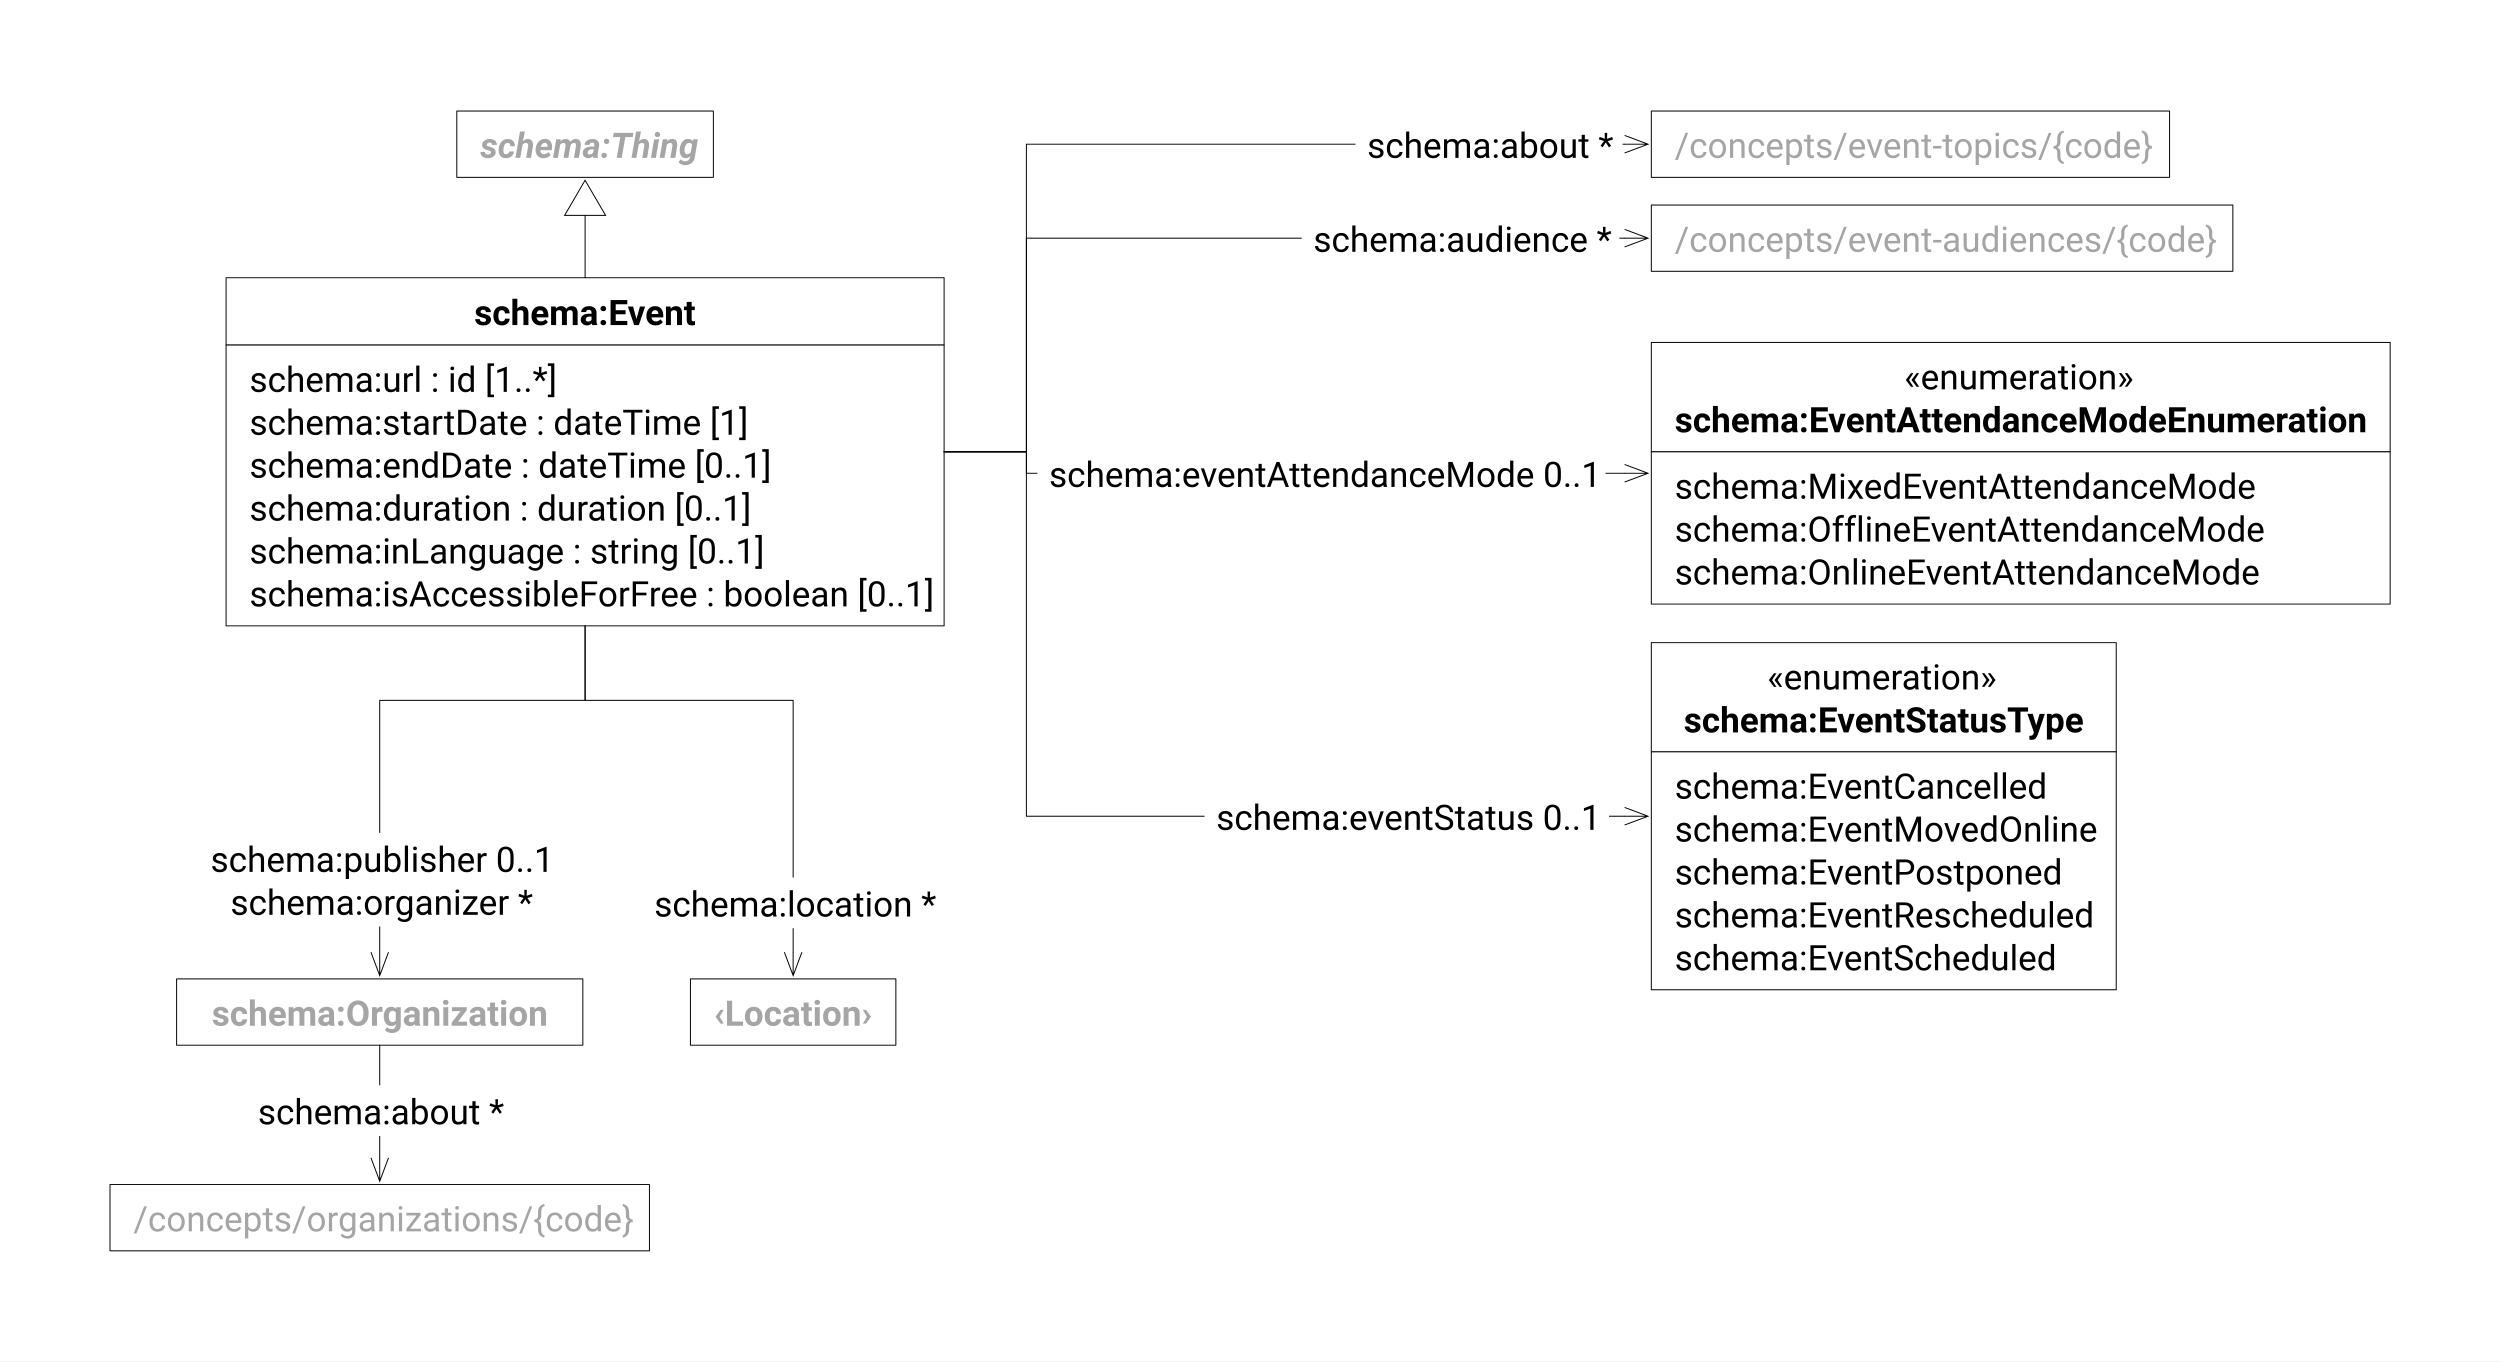
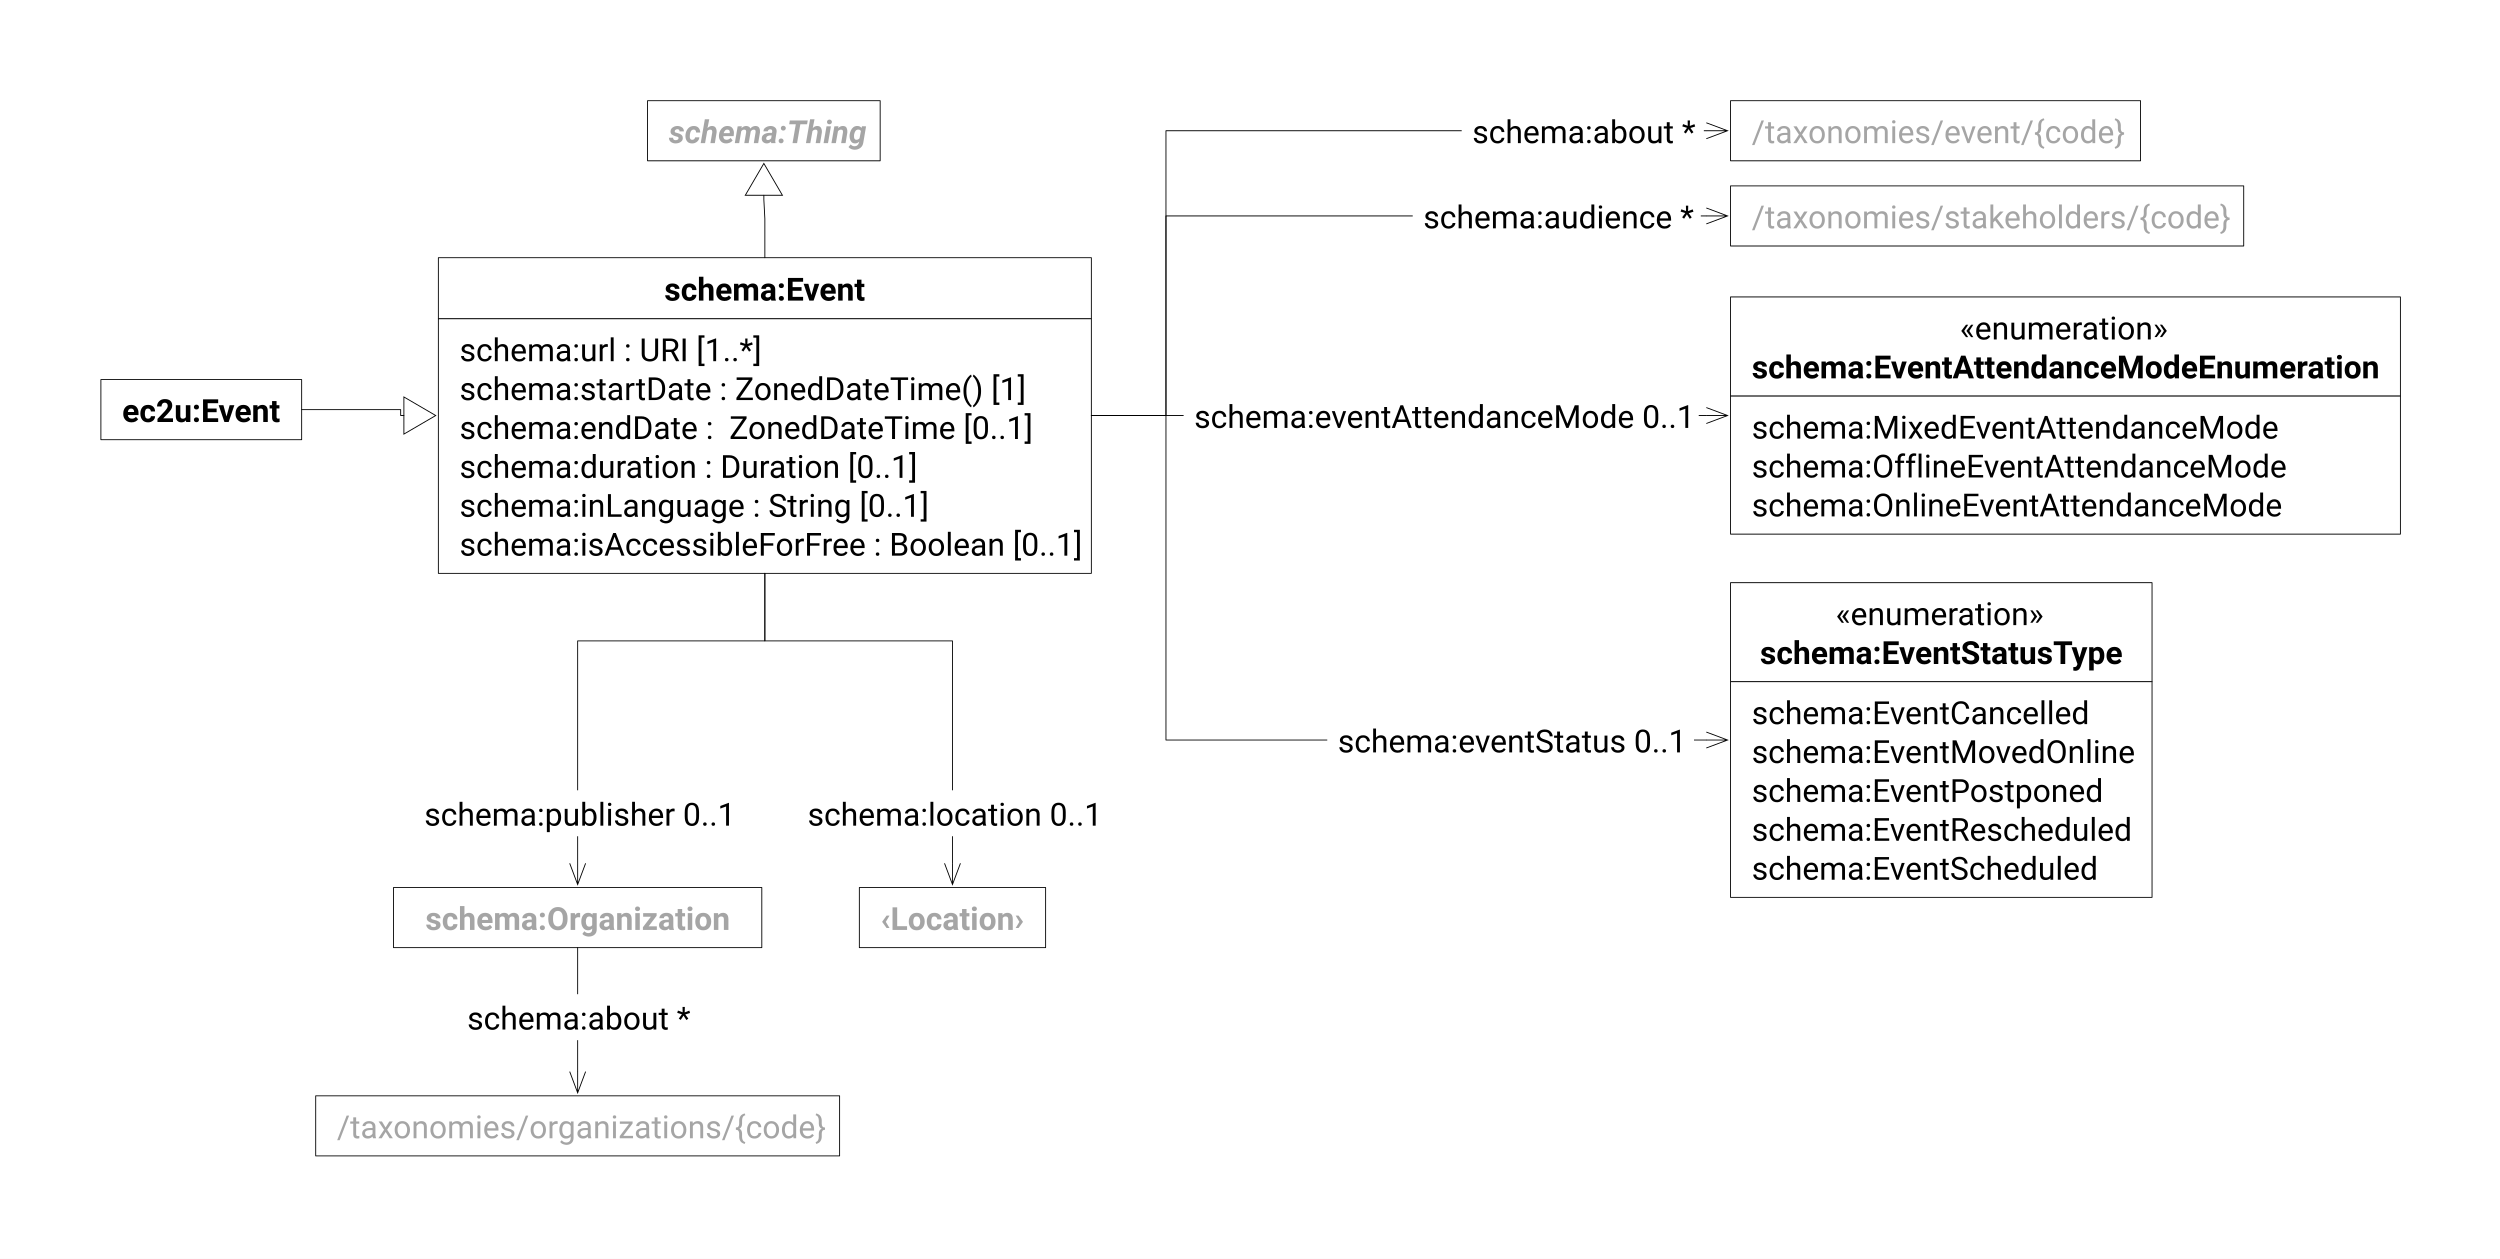
- <svg xmlns="http://www.w3.org/2000/svg" xmlns:xlink="http://www.w3.org/1999/xlink" version="1.1" viewBox="54 92 641 349" width="641" height="349">
+ <svg xmlns="http://www.w3.org/2000/svg" xmlns:xlink="http://www.w3.org/1999/xlink" version="1.1" viewBox="-12 92 707 356" width="707" height="356">
  <defs>
    <marker orient="auto" overflow="visible" markerUnits="strokeWidth" id="StickArrow_Marker" stroke-linejoin="miter" stroke-miterlimit="10" viewBox="-1 -10 26 20" markerWidth="26" markerHeight="20" color="black">
      <g>
        <path d="M 24 0 L 0 0 M 0 -9 L 24 0 L 0 9" fill="none" stroke="currentColor" stroke-width="1" />
      </g>
    </marker>
    <marker orient="auto" overflow="visible" markerUnits="strokeWidth" id="UMLInheritance_Marker" stroke-linejoin="miter" stroke-miterlimit="10" viewBox="-1 -22 38 44" markerWidth="38" markerHeight="44" color="black">
      <g>
        <path d="M 36 0 L 0 -21 L 0 21 Z" fill="none" stroke="currentColor" stroke-width="1" />
      </g>
    </marker>
  </defs>
-   <g id="events" stroke-dasharray="none" fill="none" stroke="none" fill-opacity="1" stroke-opacity="1">
-     <rect fill="white" x="54" y="92" width="641" height="349" />
+   <g id="events" stroke-dasharray="none" fill="none" fill-opacity="1" stroke="none" stroke-opacity="1">
+     <rect fill="white" x="-12" y="92" width="707" height="356" />
    <g id="events_Layer_1">
      <g id="Group_243">
        <g id="Graphic_245">
          <a xlink:href="https://schema.org/Event">
-             <rect x="111.969" y="163.213" width="184.099" height="17.261" fill="white" />
-             <rect x="111.969" y="163.213" width="184.099" height="17.261" stroke="black" stroke-linecap="round" stroke-linejoin="round" stroke-width=".25" />
-             <text transform="translate(175.5808 166.3436)" fill="black">
-               <tspan font-family="Roboto" font-weight="bold" font-size="9" fill="black" x="0" y="9">
-                                 schema:Event
-                             </tspan>
+             <rect x="111.969" y="164.881" width="184.666" height="17.261" fill="white" />
+             <rect x="111.969" y="164.881" width="184.666" height="17.261" stroke="black" stroke-linecap="round" stroke-linejoin="round" stroke-width=".25" />
+             <text transform="translate(175.8643 168.012)" fill="black">
+               <tspan font-family="Roboto" font-weight="bold" font-size="9" fill="black" x="0" y="9" xml:space="preserve">schema:Event</tspan>
            </text>
          </a>
        </g>
        <g id="Graphic_244">
-           <rect x="111.969" y="180.474" width="184.099" height="72" fill="white" />
-           <rect x="111.969" y="180.474" width="184.099" height="72" stroke="black" stroke-linecap="round" stroke-linejoin="round" stroke-width=".25" />
-           <text transform="translate(117.9685 183.4742)" fill="black">
-             <tspan font-family="Roboto" font-size="9" fill="black" x="0" y="9">schema:url : id [1..*]
-                         </tspan>
-             <tspan font-family="Roboto" font-size="9" fill="black" x="0" y="20">schema:startDate : dateTime
-                             [1]
-                         </tspan>
-             <tspan font-family="Roboto" font-size="9" fill="black" x="0" y="31">schema:endDate : dateTime
-                             [0..1]
-                         </tspan>
-             <tspan font-family="Roboto" font-size="9" fill="black" x="0" y="42">schema:duration : duration
-                             [0..1]
-                         </tspan>
-             <tspan font-family="Roboto" font-size="9" fill="black" x="0" y="53">schema:inLanguage : string
-                             [0..1]
-                         </tspan>
-             <tspan font-family="Roboto" font-size="9" fill="black" x="0" y="64">schema:isAccessibleForFree :
-                             boolean [0..1]
-                         </tspan>
+           <rect x="111.969" y="182.143" width="184.666" height="72" fill="white" />
+           <rect x="111.969" y="182.143" width="184.666" height="72" stroke="black" stroke-linecap="round" stroke-linejoin="round" stroke-width=".25" />
+           <text transform="translate(117.9685 185.1425)" fill="black">
+             <tspan font-family="Roboto" font-size="9" fill="black" x="0" y="9" xml:space="preserve">schema:url : URI [1..*]</tspan>
+             <tspan font-family="Roboto" font-size="9" fill="black" x="0" y="20" xml:space="preserve">schema:startDate : ZonedDateTime() [1]</tspan>
+             <tspan font-family="Roboto" font-size="9" fill="black" x="0" y="31" xml:space="preserve">schema:endDate :  ZonedDateTime [0..1]</tspan>
+             <tspan font-family="Roboto" font-size="9" fill="black" x="0" y="42" xml:space="preserve">schema:duration : Duration [0..1]</tspan>
+             <tspan font-family="Roboto" font-size="9" fill="black" x="0" y="53" xml:space="preserve">schema:inLanguage : String [0..1]</tspan>
+             <tspan font-family="Roboto" font-size="9" fill="black" x="0" y="64" xml:space="preserve">schema:isAccessibleForFree : Boolean [0..1]</tspan>
          </text>
        </g>
      </g>
      <g id="Group_241">
        <g id="Graphic_242">
          <a xlink:href="things.svg">
            <rect x="231.024" y="342.992" width="52.676" height="17" fill="white" />
            <rect x="231.024" y="342.992" width="52.676" height="17" stroke="black" stroke-linecap="round" stroke-linejoin="round" stroke-width=".25" />
            <text transform="translate(237.0236 345.9921)" fill="#a5a5a5">
-               <tspan font-family="Roboto" font-weight="bold" font-size="9" fill="#a5a5a5" x="0" y="9">
-                                 ‹Location›
-                             </tspan>
+               <tspan font-family="Roboto" font-weight="bold" font-size="9" fill="#a5a5a5" x="0" y="9" xml:space="preserve">‹Location›</tspan>
            </text>
          </a>
        </g>
      </g>
      <g id="Line_240">
-         <path d="M 204.018 252.474 L 204.018 271.574 L 257.361 271.574 L 257.361 336.142" marker-end="url(#StickArrow_Marker)" stroke="black" stroke-linecap="round" stroke-linejoin="round" stroke-width=".25" />
+         <path d="M 204.301 254.143 L 204.301 273.243 L 257.361 273.243 L 257.361 336.142" marker-end="url(#StickArrow_Marker)" stroke="black" stroke-linecap="round" stroke-linejoin="round" stroke-width=".25" />
      </g>
      <g id="Graphic_239">
-         <rect x="218.748" y="317.001" width="77.227" height="13" fill="white" />
-         <text transform="translate(221.7482 318.001)" fill="black">
-           <tspan font-family="Roboto" font-size="9" fill="black" x="0" y="9">schema:location *</tspan>
+         <rect x="213.391" y="315.491" width="87.94" height="13" fill="white" />
+         <text transform="translate(216.3913 316.4906)" fill="black">
+           <tspan font-family="Roboto" font-size="9" fill="black" x="0" y="9" xml:space="preserve">schema:location 0..1</tspan>
        </text>
      </g>
      <g id="Group_237">
        <g id="Graphic_238">
          <a xlink:href="things.svg">
            <rect x="171.125" y="120.472" width="65.785" height="17" fill="white" />
            <rect x="171.125" y="120.472" width="65.785" height="17" stroke="black" stroke-linecap="round" stroke-linejoin="round" stroke-width=".25" />
            <text transform="translate(177.1255 123.4724)" fill="#a5a5a5">
-               <tspan font-family="Roboto" font-style="italic" font-weight="bold" font-size="9" fill="#a5a5a5" x="0" y="9">schema:Thing
-                             </tspan>
+               <tspan font-family="Roboto" font-style="italic" font-weight="bold" font-size="9" fill="#a5a5a5" x="0" y="9" xml:space="preserve">schema:Thing</tspan>
            </text>
          </a>
        </g>
      </g>
      <g id="Group_234">
        <g id="Graphic_236">
          <a xlink:href="https://schema.org/EventStatusType">
            <rect x="477.397" y="256.78" width="119.2" height="28" fill="white" />
            <rect x="477.397" y="256.78" width="119.2" height="28" stroke="black" stroke-linecap="round" stroke-linejoin="round" stroke-width=".25" />
            <text transform="translate(485.7104 259.7805)" fill="black">
-               <tspan font-family="Roboto" font-size="9" fill="black" x="21.412" y="9">«enumeration»
-                             </tspan>
-               <tspan font-family="Roboto" font-weight="bold" font-size="9" fill="black" x="0" y="20">
-                                 schema:EventStatusType
-                             </tspan>
+               <tspan font-family="Roboto" font-size="9" fill="black" x="21.412" y="9" xml:space="preserve">«enumeration»</tspan>
+               <tspan font-family="Roboto" font-weight="bold" font-size="9" fill="black" x="0" y="20" xml:space="preserve">schema:EventStatusType</tspan>
            </text>
          </a>
        </g>
        <g id="Graphic_235">
          <rect x="477.397" y="284.78" width="119.2" height="61" fill="white" />
          <rect x="477.397" y="284.78" width="119.2" height="61" stroke="black" stroke-linecap="round" stroke-linejoin="round" stroke-width=".25" />
          <text transform="translate(483.3967 287.7805)" fill="black">
-             <tspan font-family="Roboto" font-size="9" fill="black" x="0" y="9">schema:EventCancelled</tspan>
-             <tspan font-family="Roboto" font-size="9" fill="black" x="0" y="20">schema:EventMovedOnline
-                         </tspan>
-             <tspan font-family="Roboto" font-size="9" fill="black" x="0" y="31">schema:EventPostponed
-                         </tspan>
-             <tspan font-family="Roboto" font-size="9" fill="black" x="0" y="42">schema:EventRescheduled
-                         </tspan>
-             <tspan font-family="Roboto" font-size="9" fill="black" x="0" y="53">schema:EventScheduled
-                         </tspan>
+             <tspan font-family="Roboto" font-size="9" fill="black" x="0" y="9" xml:space="preserve">schema:EventCancelled</tspan>
+             <tspan font-family="Roboto" font-size="9" fill="black" x="0" y="20" xml:space="preserve">schema:EventMovedOnline</tspan>
+             <tspan font-family="Roboto" font-size="9" fill="black" x="0" y="31" xml:space="preserve">schema:EventPostponed</tspan>
+             <tspan font-family="Roboto" font-size="9" fill="black" x="0" y="42" xml:space="preserve">schema:EventRescheduled</tspan>
+             <tspan font-family="Roboto" font-size="9" fill="black" x="0" y="53" xml:space="preserve">schema:EventScheduled</tspan>
          </text>
        </g>
      </g>
      <g id="Line_233">
-         <path d="M 296.067 207.844 L 317.167 207.844 L 317.167 301.28 L 470.547 301.28" marker-end="url(#StickArrow_Marker)" stroke="black" stroke-linecap="round" stroke-linejoin="round" stroke-width=".25" />
+         <path d="M 296.634 209.512 L 317.734 209.512 L 317.734 301.28 L 470.547 301.28" marker-end="url(#StickArrow_Marker)" stroke="black" stroke-linecap="round" stroke-linejoin="round" stroke-width=".25" />
      </g>
      <g id="Graphic_232">
-         <rect x="362.839" y="294.78" width="103.712" height="13" fill="white" />
-         <text transform="translate(365.8386 295.7804)" fill="black">
-           <tspan font-family="Roboto" font-size="9" fill="black" x="0" y="9">schema:eventStatus 0..1</tspan>
+         <rect x="363.349" y="294.78" width="103.712" height="13" fill="white" />
+         <text transform="translate(366.3487 295.7804)" fill="black">
+           <tspan font-family="Roboto" font-size="9" fill="black" x="0" y="9" xml:space="preserve">schema:eventStatus 0..1</tspan>
        </text>
      </g>
      <g id="Line_231">
-         <line x1="204.018" y1="163.213" x2="204.018" y2="147.222" marker-end="url(#UMLInheritance_Marker)" stroke="black" stroke-linecap="round" stroke-linejoin="round" stroke-width=".25" />
+         <path d="M 204.301 164.881 L 204.301 153.881 L 204.018 148.472 L 204.018 147.222" marker-end="url(#UMLInheritance_Marker)" stroke="black" stroke-linecap="round" stroke-linejoin="round" stroke-width=".25" />
      </g>
      <g id="Group_229">
        <g id="Graphic_230">
          <a xlink:href="things.svg">
            <rect x="99.283" y="342.992" width="104.155" height="17" fill="white" />
            <rect x="99.283" y="342.992" width="104.155" height="17" stroke="black" stroke-linecap="round" stroke-linejoin="round" stroke-width=".25" />
            <text transform="translate(108.2833 345.9921)" fill="#a5a5a5">
-               <tspan font-family="Roboto" font-weight="bold" font-size="9" fill="#a5a5a5" x="0" y="9">
-                                 schema:Organization
-                             </tspan>
+               <tspan font-family="Roboto" font-weight="bold" font-size="9" fill="#a5a5a5" x="0" y="9" xml:space="preserve">schema:Organization</tspan>
            </text>
          </a>
        </g>
      </g>
      <g id="Line_228">
-         <path d="M 204.018 252.474 L 204.018 271.574 L 151.361 271.574 L 151.361 336.142" marker-end="url(#StickArrow_Marker)" stroke="black" stroke-linecap="round" stroke-linejoin="round" stroke-width=".25" />
+         <path d="M 204.301 254.143 L 204.301 273.243 L 151.361 273.243 L 151.361 336.142" marker-end="url(#StickArrow_Marker)" stroke="black" stroke-linecap="round" stroke-linejoin="round" stroke-width=".25" />
      </g>
      <g id="Graphic_227">
-         <rect x="104.989" y="305.548" width="92.744" height="24" fill="white" />
-         <text transform="translate(107.9889 306.5481)" fill="black">
-           <tspan font-family="Roboto" font-size="9" fill="black" x="0" y="9">schema:publisher 0..1</tspan>
-           <tspan font-family="Roboto" font-size="9" fill="black" x="5.098" y="20">schema:organizer *
-                     </tspan>
+         <rect x="104.989" y="315.495" width="92.744" height="13" fill="white" />
+         <text transform="translate(107.9889 316.4949)" fill="black">
+           <tspan font-family="Roboto" font-size="9" fill="black" x="0" y="9" xml:space="preserve">schema:publisher 0..1</tspan>
        </text>
      </g>
      <g id="Line_226">
-         <path d="M 296.067 207.844 L 317.167 207.844 L 317.167 128.972 L 470.547 128.972" marker-end="url(#StickArrow_Marker)" stroke="black" stroke-linecap="round" stroke-linejoin="round" stroke-width=".25" />
+         <path d="M 296.634 209.512 L 317.734 209.512 L 317.734 128.972 L 470.547 128.972" marker-end="url(#StickArrow_Marker)" stroke="black" stroke-linecap="round" stroke-linejoin="round" stroke-width=".25" />
      </g>
      <g id="Graphic_225">
-         <rect x="401.544" y="122.472" width="68.477" height="13" fill="white" />
-         <text transform="translate(404.5439 123.4724)" fill="black">
-           <tspan font-family="Roboto" font-size="9" fill="black" x="0" y="9">schema:about *</tspan>
+         <rect x="401.368" y="122.472" width="68.477" height="13" fill="white" />
+         <text transform="translate(404.3678 123.4724)" fill="black">
+           <tspan font-family="Roboto" font-size="9" fill="black" x="0" y="9" xml:space="preserve">schema:about *</tspan>
        </text>
      </g>
      <g id="Group_223">
        <g id="Graphic_224">
          <a xlink:href="agents.svg">
-             <rect x="477.397" y="120.472" width="132.885" height="17" fill="white" />
-             <rect x="477.397" y="120.472" width="132.885" height="17" stroke="black" stroke-linecap="round" stroke-linejoin="round" stroke-width=".25" />
+             <rect x="477.397" y="120.472" width="115.948" height="17" fill="white" />
+             <rect x="477.397" y="120.472" width="115.948" height="17" stroke="black" stroke-linecap="round" stroke-linejoin="round" stroke-width=".25" />
            <text transform="translate(483.3967 123.4724)" fill="#a5a5a5">
-               <tspan font-family="Roboto" font-size="9" fill="#a5a5a5" x="0" y="9">
-                                 /concepts/event-topics/{code}
-                             </tspan>
+               <tspan font-family="Roboto" font-size="9" fill="#a5a5a5" x="0" y="9" xml:space="preserve">/taxonomies/event/{code}</tspan>
            </text>
          </a>
        </g>
      </g>
      <g id="Line_222">
-         <path d="M 296.067 207.844 L 317.167 207.844 L 317.167 153.067 L 470.547 153.067" marker-end="url(#StickArrow_Marker)" stroke="black" stroke-linecap="round" stroke-linejoin="round" stroke-width=".25" />
+         <path d="M 296.634 209.512 L 317.734 209.512 L 317.734 153.067 L 470.547 153.067" marker-end="url(#StickArrow_Marker)" stroke="black" stroke-linecap="round" stroke-linejoin="round" stroke-width=".25" />
      </g>
      <g id="Graphic_221">
-         <rect x="387.748" y="146.567" width="81.467" height="13" fill="white" />
-         <text transform="translate(390.7476 147.5669)" fill="black">
-           <tspan font-family="Roboto" font-size="9" fill="black" x="0" y="9">schema:audience *</tspan>
+         <rect x="387.519" y="146.567" width="81.467" height="13" fill="white" />
+         <text transform="translate(390.5194 147.5669)" fill="black">
+           <tspan font-family="Roboto" font-size="9" fill="black" x="0" y="9" xml:space="preserve">schema:audience *</tspan>
        </text>
      </g>
      <g id="Group_219">
        <g id="Graphic_220">
          <a xlink:href="agents.svg">
-             <rect x="477.397" y="144.567" width="149.105" height="17" fill="white" />
-             <rect x="477.397" y="144.567" width="149.105" height="17" stroke="black" stroke-linecap="round" stroke-linejoin="round" stroke-width=".25" />
+             <rect x="477.397" y="144.567" width="145.124" height="17" fill="white" />
+             <rect x="477.397" y="144.567" width="145.124" height="17" stroke="black" stroke-linecap="round" stroke-linejoin="round" stroke-width=".25" />
            <text transform="translate(483.3967 147.5669)" fill="#a5a5a5">
-               <tspan font-family="Roboto" font-size="9" fill="#a5a5a5" x="0" y="9">
-                                 /concepts/event-audiences/{code}
-                             </tspan>
+               <tspan font-family="Roboto" font-size="9" fill="#a5a5a5" x="0" y="9" xml:space="preserve">/taxonomies/stakeholders/{code}</tspan>
            </text>
          </a>
        </g>
      </g>
      <g id="Group_216">
        <g id="Graphic_218">
          <a xlink:href="https://schema.org/EventAttendanceModeEnumeration">
-             <rect x="477.397" y="179.803" width="189.438" height="28.047" fill="white" />
-             <rect x="477.397" y="179.803" width="189.438" height="28.047" stroke="black" stroke-linecap="round" stroke-linejoin="round" stroke-width=".25" />
-             <text transform="translate(483.3967 182.8268)" fill="black">
-               <tspan font-family="Roboto" font-size="9" fill="black" x="58.845" y="9">«enumeration»
-                             </tspan>
-               <tspan font-family="Roboto" font-weight="bold" font-size="9" fill="black" x="0" y="20">
-                                 schema:EventAttendanceModeEnumeration
-                             </tspan>
+             <rect x="477.397" y="175.972" width="189.438" height="28.047" fill="white" />
+             <rect x="477.397" y="175.972" width="189.438" height="28.047" stroke="black" stroke-linecap="round" stroke-linejoin="round" stroke-width=".25" />
+             <text transform="translate(483.3967 178.9952)" fill="black">
+               <tspan font-family="Roboto" font-size="9" fill="black" x="58.845" y="9" xml:space="preserve">«enumeration»</tspan>
+               <tspan font-family="Roboto" font-weight="bold" font-size="9" fill="black" x="0" y="20" xml:space="preserve">schema:EventAttendanceModeEnumeration</tspan>
            </text>
          </a>
        </g>
        <g id="Graphic_217">
-           <rect x="477.397" y="207.85" width="189.438" height="39.034" fill="white" />
-           <rect x="477.397" y="207.85" width="189.438" height="39.034" stroke="black" stroke-linecap="round" stroke-linejoin="round" stroke-width=".25" />
-           <text transform="translate(483.3967 210.8672)" fill="black">
-             <tspan font-family="Roboto" font-size="9" fill="black" x="0" y="9">
-                             schema:MixedEventAttendanceMode
-                         </tspan>
-             <tspan font-family="Roboto" font-size="9" fill="black" x="0" y="20">
-                             schema:OfflineEventAttendanceMode
-                         </tspan>
-             <tspan font-family="Roboto" font-size="9" fill="black" x="0" y="31">
-                             schema:OnlineEventAttendanceMode
-                         </tspan>
+           <rect x="477.397" y="204.019" width="189.438" height="39.034" fill="white" />
+           <rect x="477.397" y="204.019" width="189.438" height="39.034" stroke="black" stroke-linecap="round" stroke-linejoin="round" stroke-width=".25" />
+           <text transform="translate(483.3967 207.0356)" fill="black">
+             <tspan font-family="Roboto" font-size="9" fill="black" x="0" y="9" xml:space="preserve">schema:MixedEventAttendanceMode</tspan>
+             <tspan font-family="Roboto" font-size="9" fill="black" x="0" y="20" xml:space="preserve">schema:OfflineEventAttendanceMode</tspan>
+             <tspan font-family="Roboto" font-size="9" fill="black" x="0" y="31" xml:space="preserve">schema:OnlineEventAttendanceMode</tspan>
          </text>
        </g>
      </g>
      <g id="Line_215">
-         <path d="M 296.067 207.844 L 317.167 207.844 L 317.167 213.344 L 470.547 213.344" marker-end="url(#StickArrow_Marker)" stroke="black" stroke-linecap="round" stroke-linejoin="round" stroke-width=".25" />
+         <line x1="296.634" y1="209.512" x2="470.547" y2="209.512" marker-end="url(#StickArrow_Marker)" stroke="black" stroke-linecap="round" stroke-linejoin="round" stroke-width=".25" />
      </g>
      <g id="Graphic_214">
-         <rect x="319.978" y="206.844" width="145.676" height="13" fill="white" />
-         <text transform="translate(322.9785 207.8436)" fill="black">
-           <tspan font-family="Roboto" font-size="9" fill="black" x="0" y="9">schema:eventAttendanceMode 0..1
-                     </tspan>
+         <rect x="322.725" y="203.012" width="145.676" height="13" fill="white" />
+         <text transform="translate(325.725 204.012)" fill="black">
+           <tspan font-family="Roboto" font-size="9" fill="black" x="0" y="9" xml:space="preserve">schema:eventAttendanceMode 0..1</tspan>
        </text>
      </g>
      <g id="Line_246">
-         <line x1="151.361" y1="359.992" x2="151.361" y2="388.867" marker-end="url(#StickArrow_Marker)" stroke="black" stroke-linecap="round" stroke-linejoin="round" stroke-width=".25" />
+         <line x1="151.361" y1="359.992" x2="151.361" y2="395.045" marker-end="url(#StickArrow_Marker)" stroke="black" stroke-linecap="round" stroke-linejoin="round" stroke-width=".25" />
      </g>
      <g id="Graphic_247">
-         <rect x="117.122" y="370.261" width="68.477" height="13" fill="white" />
-         <text transform="translate(120.1222 371.2614)" fill="black">
-           <tspan font-family="Roboto" font-size="9" fill="black" x="0" y="9">schema:about *</tspan>
+         <rect x="117.122" y="373.161" width="68.477" height="13" fill="white" />
+         <text transform="translate(120.1222 374.1615)" fill="black">
+           <tspan font-family="Roboto" font-size="9" fill="black" x="0" y="9" xml:space="preserve">schema:about *</tspan>
        </text>
      </g>
      <g id="Group_248">
        <g id="Graphic_249">
          <a xlink:href="agents.svg">
-             <rect x="82.205" y="395.717" width="138.312" height="17" fill="white" />
-             <rect x="82.205" y="395.717" width="138.312" height="17" stroke="black" stroke-linecap="round" stroke-linejoin="round" stroke-width=".25" />
-             <text transform="translate(88.20473 398.7165)" fill="#a5a5a5">
-               <tspan font-family="Roboto" font-size="9" fill="#a5a5a5" x="0" y="9">
-                                 /concepts/organizations/{code}
-                             </tspan>
-             </text>
-           </a>
-         </g>
+             <rect x="77.281" y="401.895" width="148.16" height="17" fill="white" />
+             <rect x="77.281" y="401.895" width="148.16" height="17" stroke="black" stroke-linecap="round" stroke-linejoin="round" stroke-width=".25" />
+             <text transform="translate(83.28065 404.8947)" fill="#a5a5a5">
+               <tspan font-family="Roboto" font-size="9" fill="#a5a5a5" x="0" y="9" xml:space="preserve">/taxonomies/organizations/{code}</tspan>
+             </text>
+           </a>
+         </g>
+       </g>
+       <g id="Group_250">
+         <g id="Graphic_251">
+           <rect x="16.532" y="199.344" width="56.776" height="17" fill="white" />
+           <rect x="16.532" y="199.344" width="56.776" height="17" stroke="black" stroke-linecap="round" stroke-linejoin="round" stroke-width=".25" />
+           <text transform="translate(22.53229 202.3436)" fill="black">
+             <tspan font-family="Roboto" font-weight="bold" font-size="9" fill="black" x="0" y="9" xml:space="preserve">ec2u:Event</tspan>
+           </text>
+         </g>
+       </g>
+       <g id="Line_252">
+         <path d="M 73.308 207.844 L 101.308 207.844 L 101.308 209.512 L 102.219 209.512" marker-end="url(#UMLInheritance_Marker)" stroke="black" stroke-linecap="round" stroke-linejoin="round" stroke-width=".25" />
      </g>
    </g>
  </g>
</svg>
